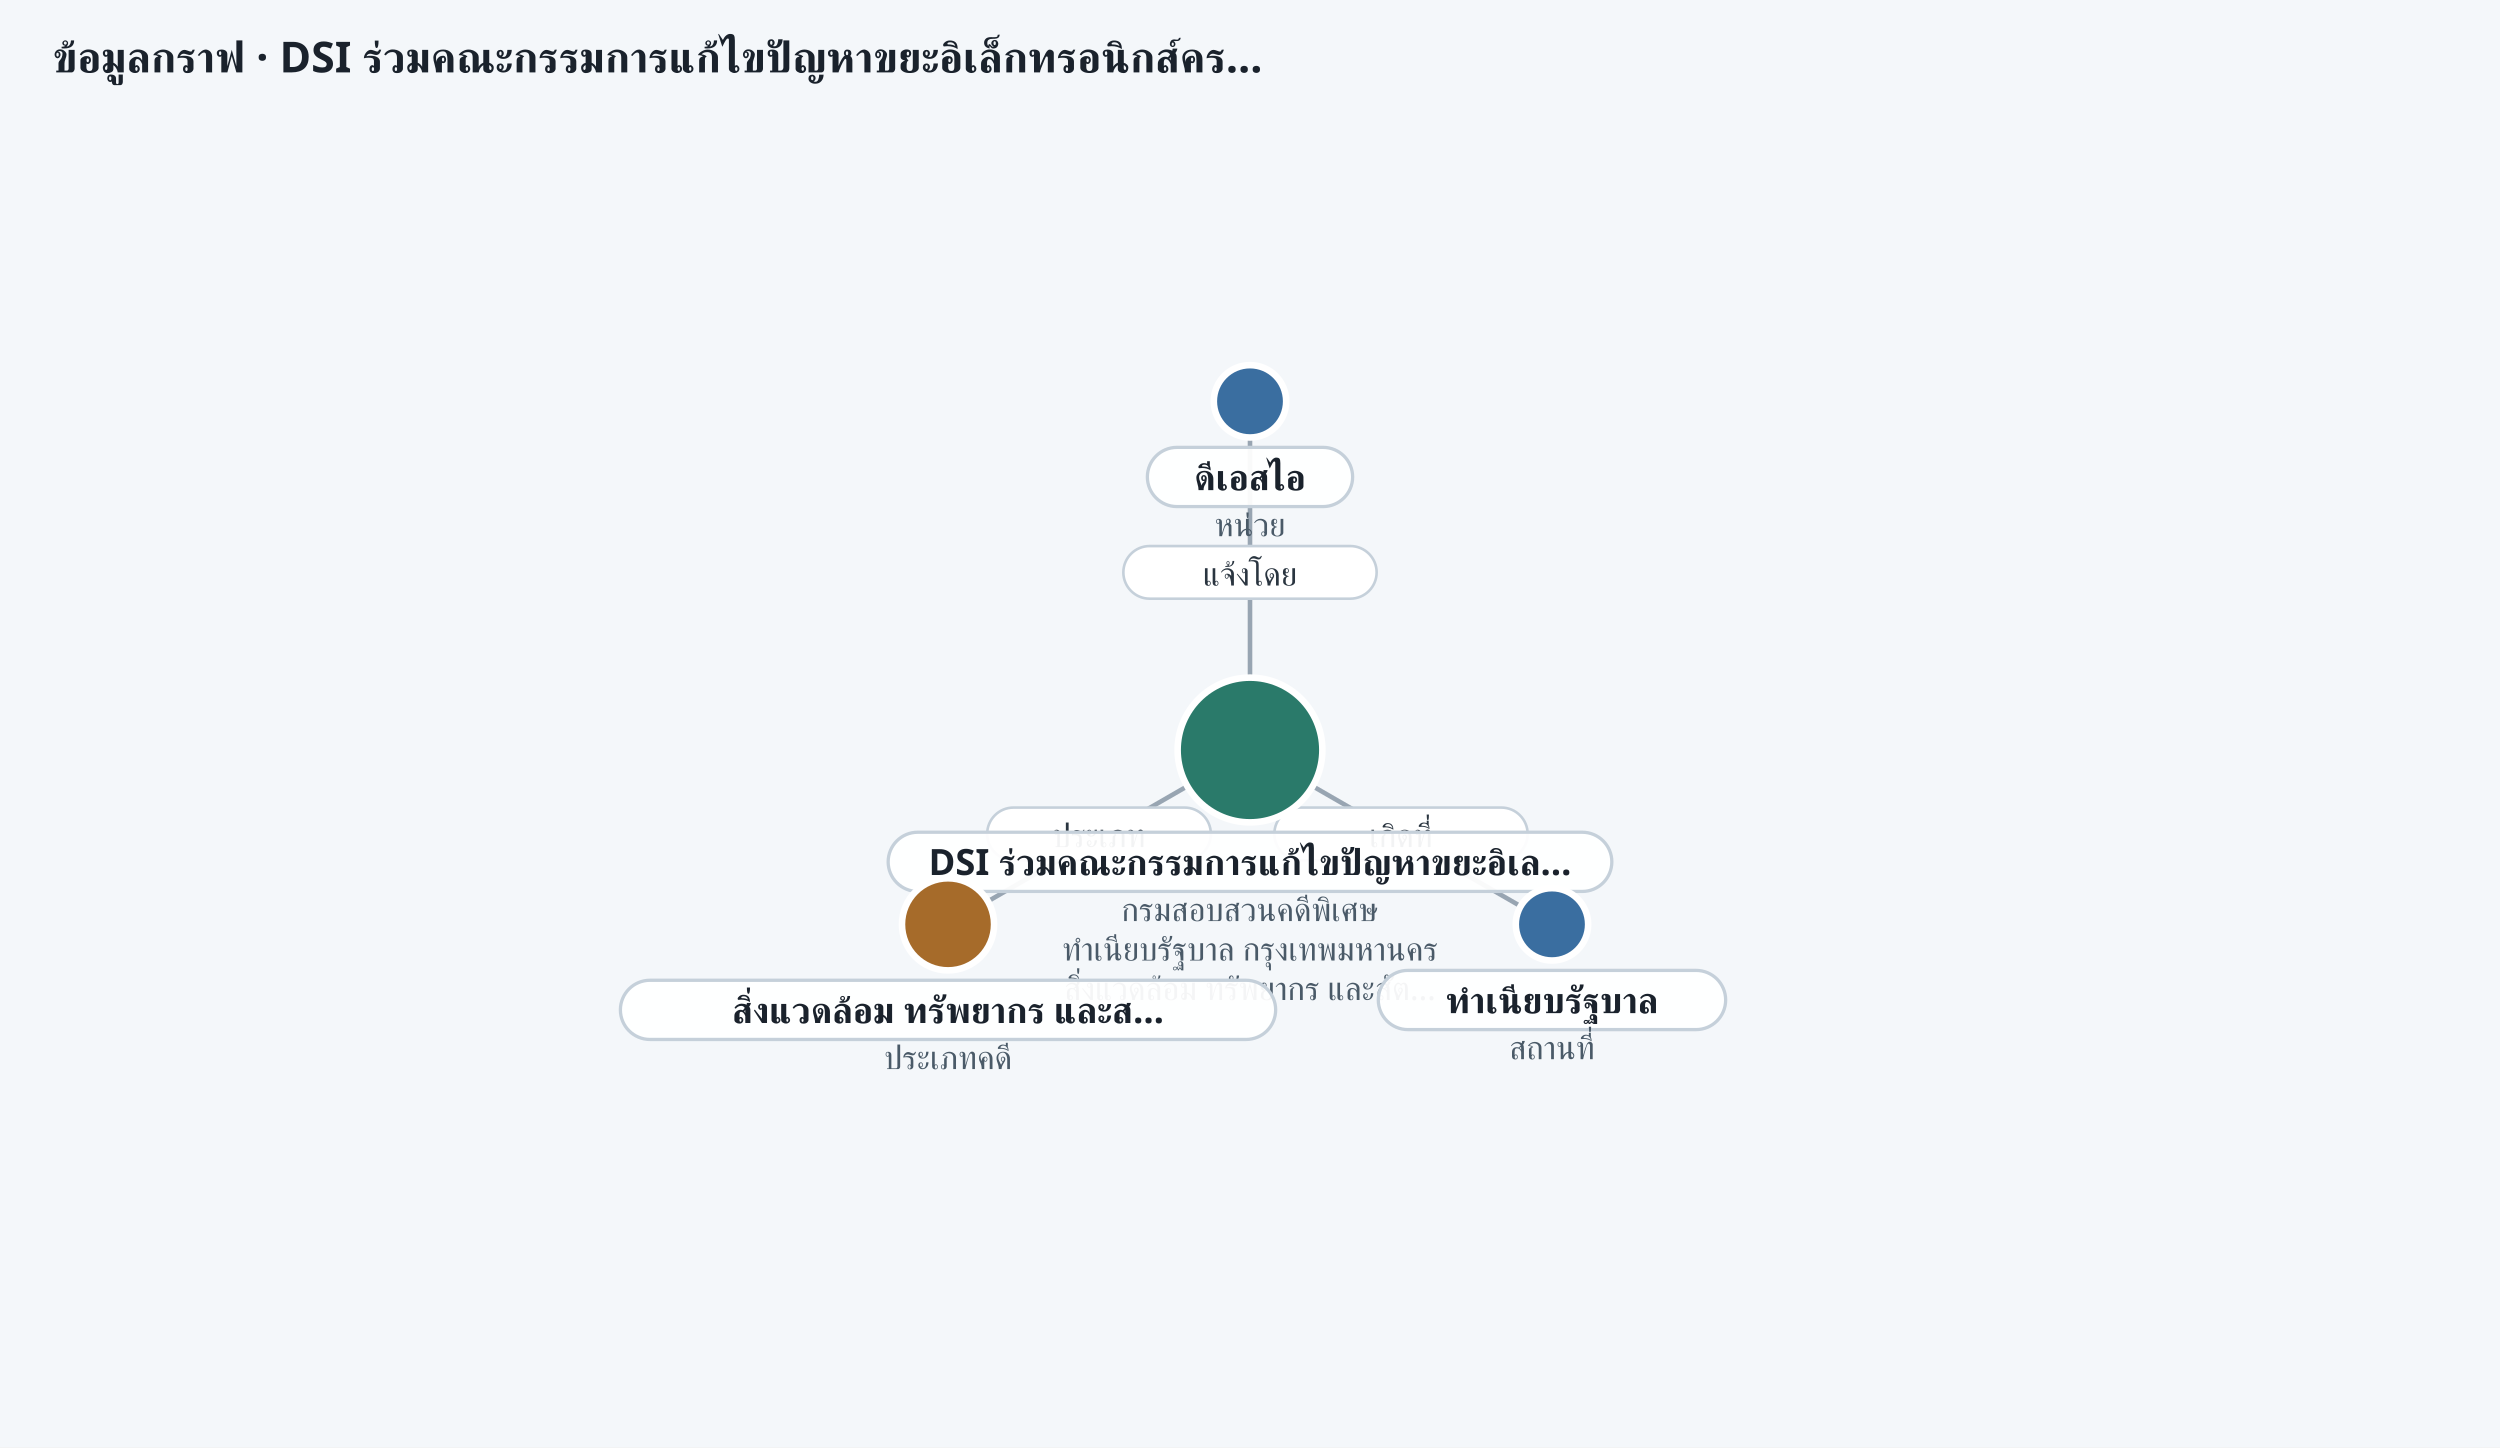
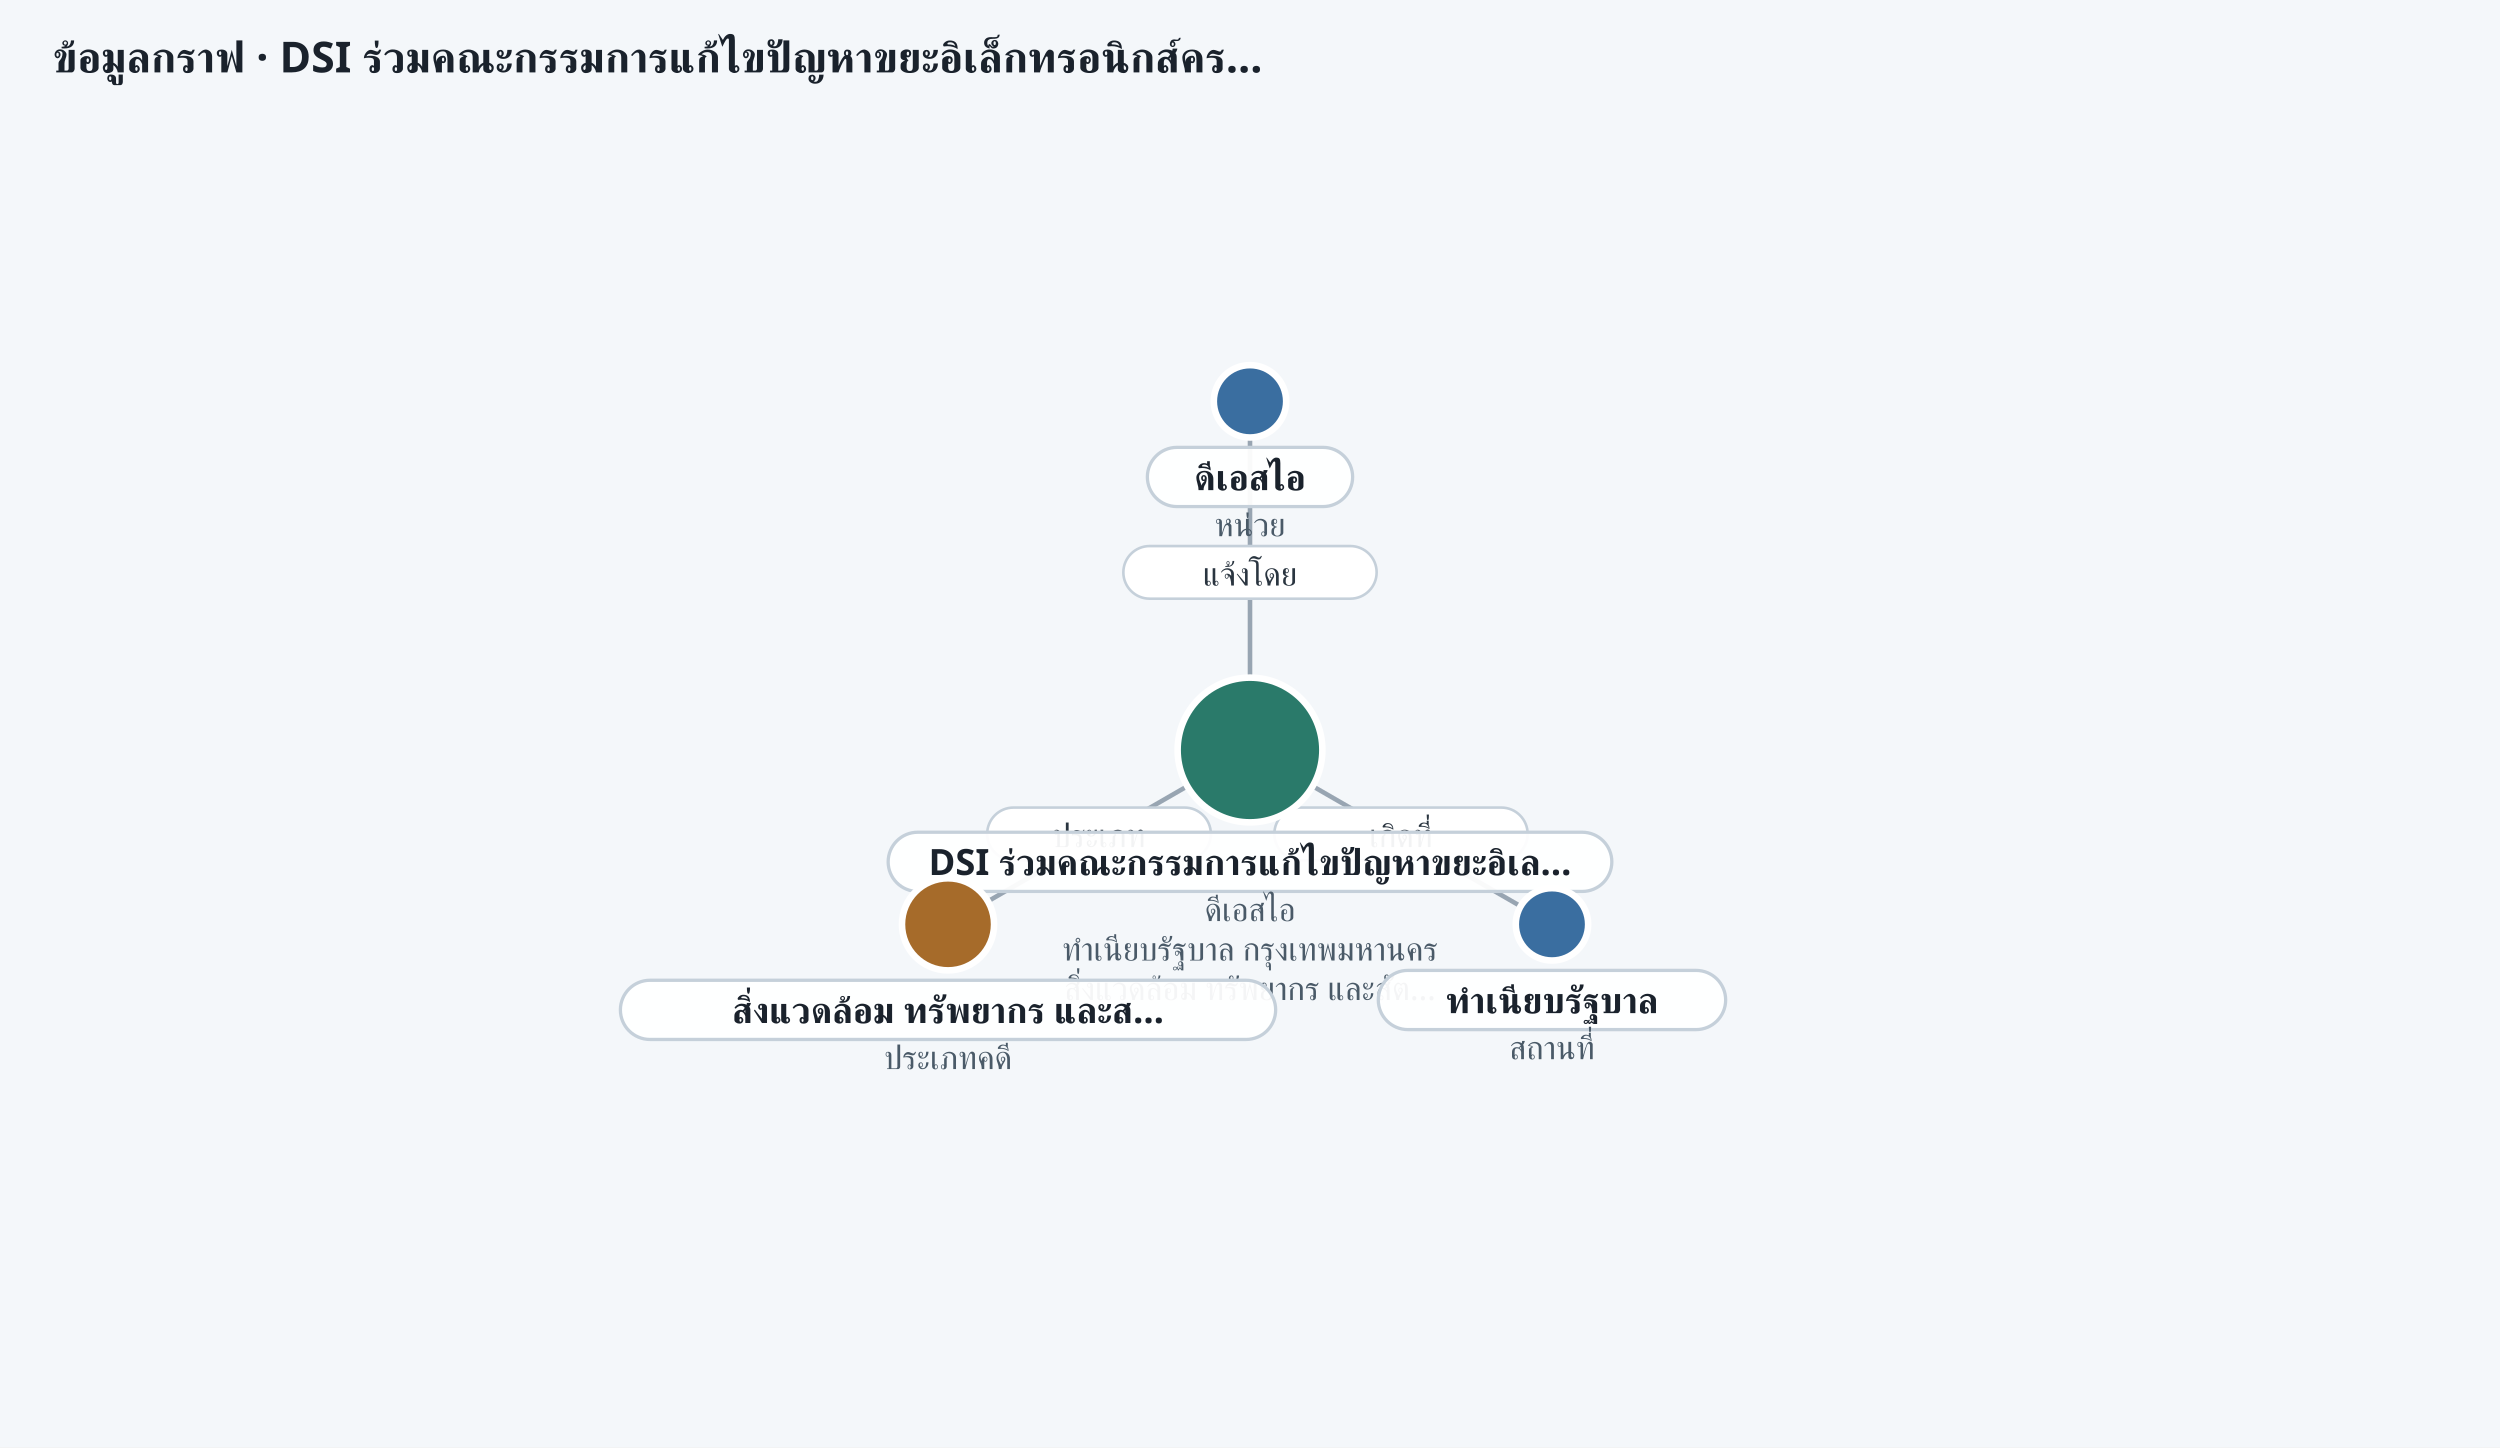
<svg xmlns="http://www.w3.org/2000/svg" width="760" height="440" viewBox="0 0 760 440" role="img" aria-label="ego graph 20261113-env-01">
  <rect width="100%" height="100%" fill="#f4f7fa" />
  <text x="16" y="22" font-size="13" font-weight="700" fill="#1a222c" font-family="Sarabun, Anuphan, sans-serif">ข้อมูลกราฟ · DSI ร่วมคณะกรรมการแก้ไขปัญหาขยะอิเล็กทรอนิกส์คร…</text>
  <line x1="380.0" y1="228.0" x2="380.0" y2="122.0" stroke="#7a8a9a" stroke-width="1.4" opacity="0.75" />
  <rect x="341.5" y="166.0" width="77.0" height="16" rx="8" fill="#fff" stroke="#c5d0da" stroke-width="0.8" />
  <text x="380.0" y="178.0" text-anchor="middle" font-size="10" fill="#2a3540" font-family="Sarabun, Anuphan, sans-serif">แจ้งโดย</text>
  <line x1="380.0" y1="228.0" x2="471.8" y2="281.0" stroke="#7a8a9a" stroke-width="1.4" opacity="0.75" />
  <rect x="387.4" y="245.5" width="77.0" height="16" rx="8" fill="#fff" stroke="#c5d0da" stroke-width="0.8" />
  <text x="425.9" y="257.5" text-anchor="middle" font-size="10" fill="#2a3540" font-family="Sarabun, Anuphan, sans-serif">เกิดที่</text>
  <line x1="380.0" y1="228.0" x2="288.2" y2="281.0" stroke="#7a8a9a" stroke-width="1.4" opacity="0.75" />
  <rect x="300.1" y="245.5" width="68.0" height="16" rx="8" fill="#fff" stroke="#c5d0da" stroke-width="0.8" />
  <text x="334.1" y="257.5" text-anchor="middle" font-size="10" fill="#2a3540" font-family="Sarabun, Anuphan, sans-serif">ประเภท</text>
  <circle cx="380.0" cy="228.0" r="22" fill="#2a7a6a" stroke="#fff" stroke-width="2" />
  <rect x="270.0" y="253.0" width="220.0" height="18" rx="9" fill="rgba(255,255,255,0.94)" stroke="#c5d0da" />
  <text x="380.0" y="266.0" text-anchor="middle" font-size="11" font-weight="600" fill="#1a222c" font-family="Sarabun, Anuphan, sans-serif">DSI ร่วมคณะกรรมการแก้ไขปัญหาขยะอิเล…</text>
-   <text x="380.0" y="280.0" text-anchor="middle" font-size="10" fill="#4a5a68" font-family="Sarabun, Anuphan, sans-serif">กรมสอบสวนคดีพิเศษ</text>
+   <text x="380.0" y="280.0" text-anchor="middle" font-size="10" fill="#4a5a68" font-family="Sarabun, Anuphan, sans-serif">ดีเอสไอ</text>
  <text x="380.0" y="292.0" text-anchor="middle" font-size="10" fill="#4a5a68" font-family="Sarabun, Anuphan, sans-serif">ทำเนียบรัฐบาล กรุงเทพมหานคร</text>
  <text x="380.0" y="304.0" text-anchor="middle" font-size="10" fill="#4a5a68" font-family="Sarabun, Anuphan, sans-serif">สิ่งแวดล้อม ทรัพยากร และสัต…</text>
  <circle cx="380.0" cy="122.0" r="11" fill="#3a6ea0" stroke="#fff" stroke-width="2" />
  <rect x="348.8" y="136.0" width="62.4" height="18" rx="9" fill="rgba(255,255,255,0.94)" stroke="#c5d0da" />
  <text x="380.0" y="149.0" text-anchor="middle" font-size="11" font-weight="600" fill="#1a222c" font-family="Sarabun, Anuphan, sans-serif">ดีเอสไอ</text>
  <text x="380.0" y="163.0" text-anchor="middle" font-size="10" fill="#4a5a68" font-family="Sarabun, Anuphan, sans-serif">หน่วย</text>
  <circle cx="471.8" cy="281.0" r="11" fill="#3a6ea0" stroke="#fff" stroke-width="2" />
  <rect x="419.0" y="295.0" width="105.6" height="18" rx="9" fill="rgba(255,255,255,0.94)" stroke="#c5d0da" />
  <text x="471.8" y="308.0" text-anchor="middle" font-size="11" font-weight="600" fill="#1a222c" font-family="Sarabun, Anuphan, sans-serif">ทำเนียบรัฐบาล</text>
  <text x="471.8" y="322.0" text-anchor="middle" font-size="10" fill="#4a5a68" font-family="Sarabun, Anuphan, sans-serif">สถานที่</text>
  <circle cx="288.2" cy="281.0" r="14" fill="#a66b2a" stroke="#fff" stroke-width="2" />
  <rect x="188.6" y="298.0" width="199.2" height="18" rx="9" fill="rgba(255,255,255,0.94)" stroke="#c5d0da" />
  <text x="288.2" y="311.0" text-anchor="middle" font-size="11" font-weight="600" fill="#1a222c" font-family="Sarabun, Anuphan, sans-serif">สิ่งแวดล้อม ทรัพยากร และส…</text>
  <text x="288.2" y="325.0" text-anchor="middle" font-size="10" fill="#4a5a68" font-family="Sarabun, Anuphan, sans-serif">ประเภทคดี</text>
</svg>
